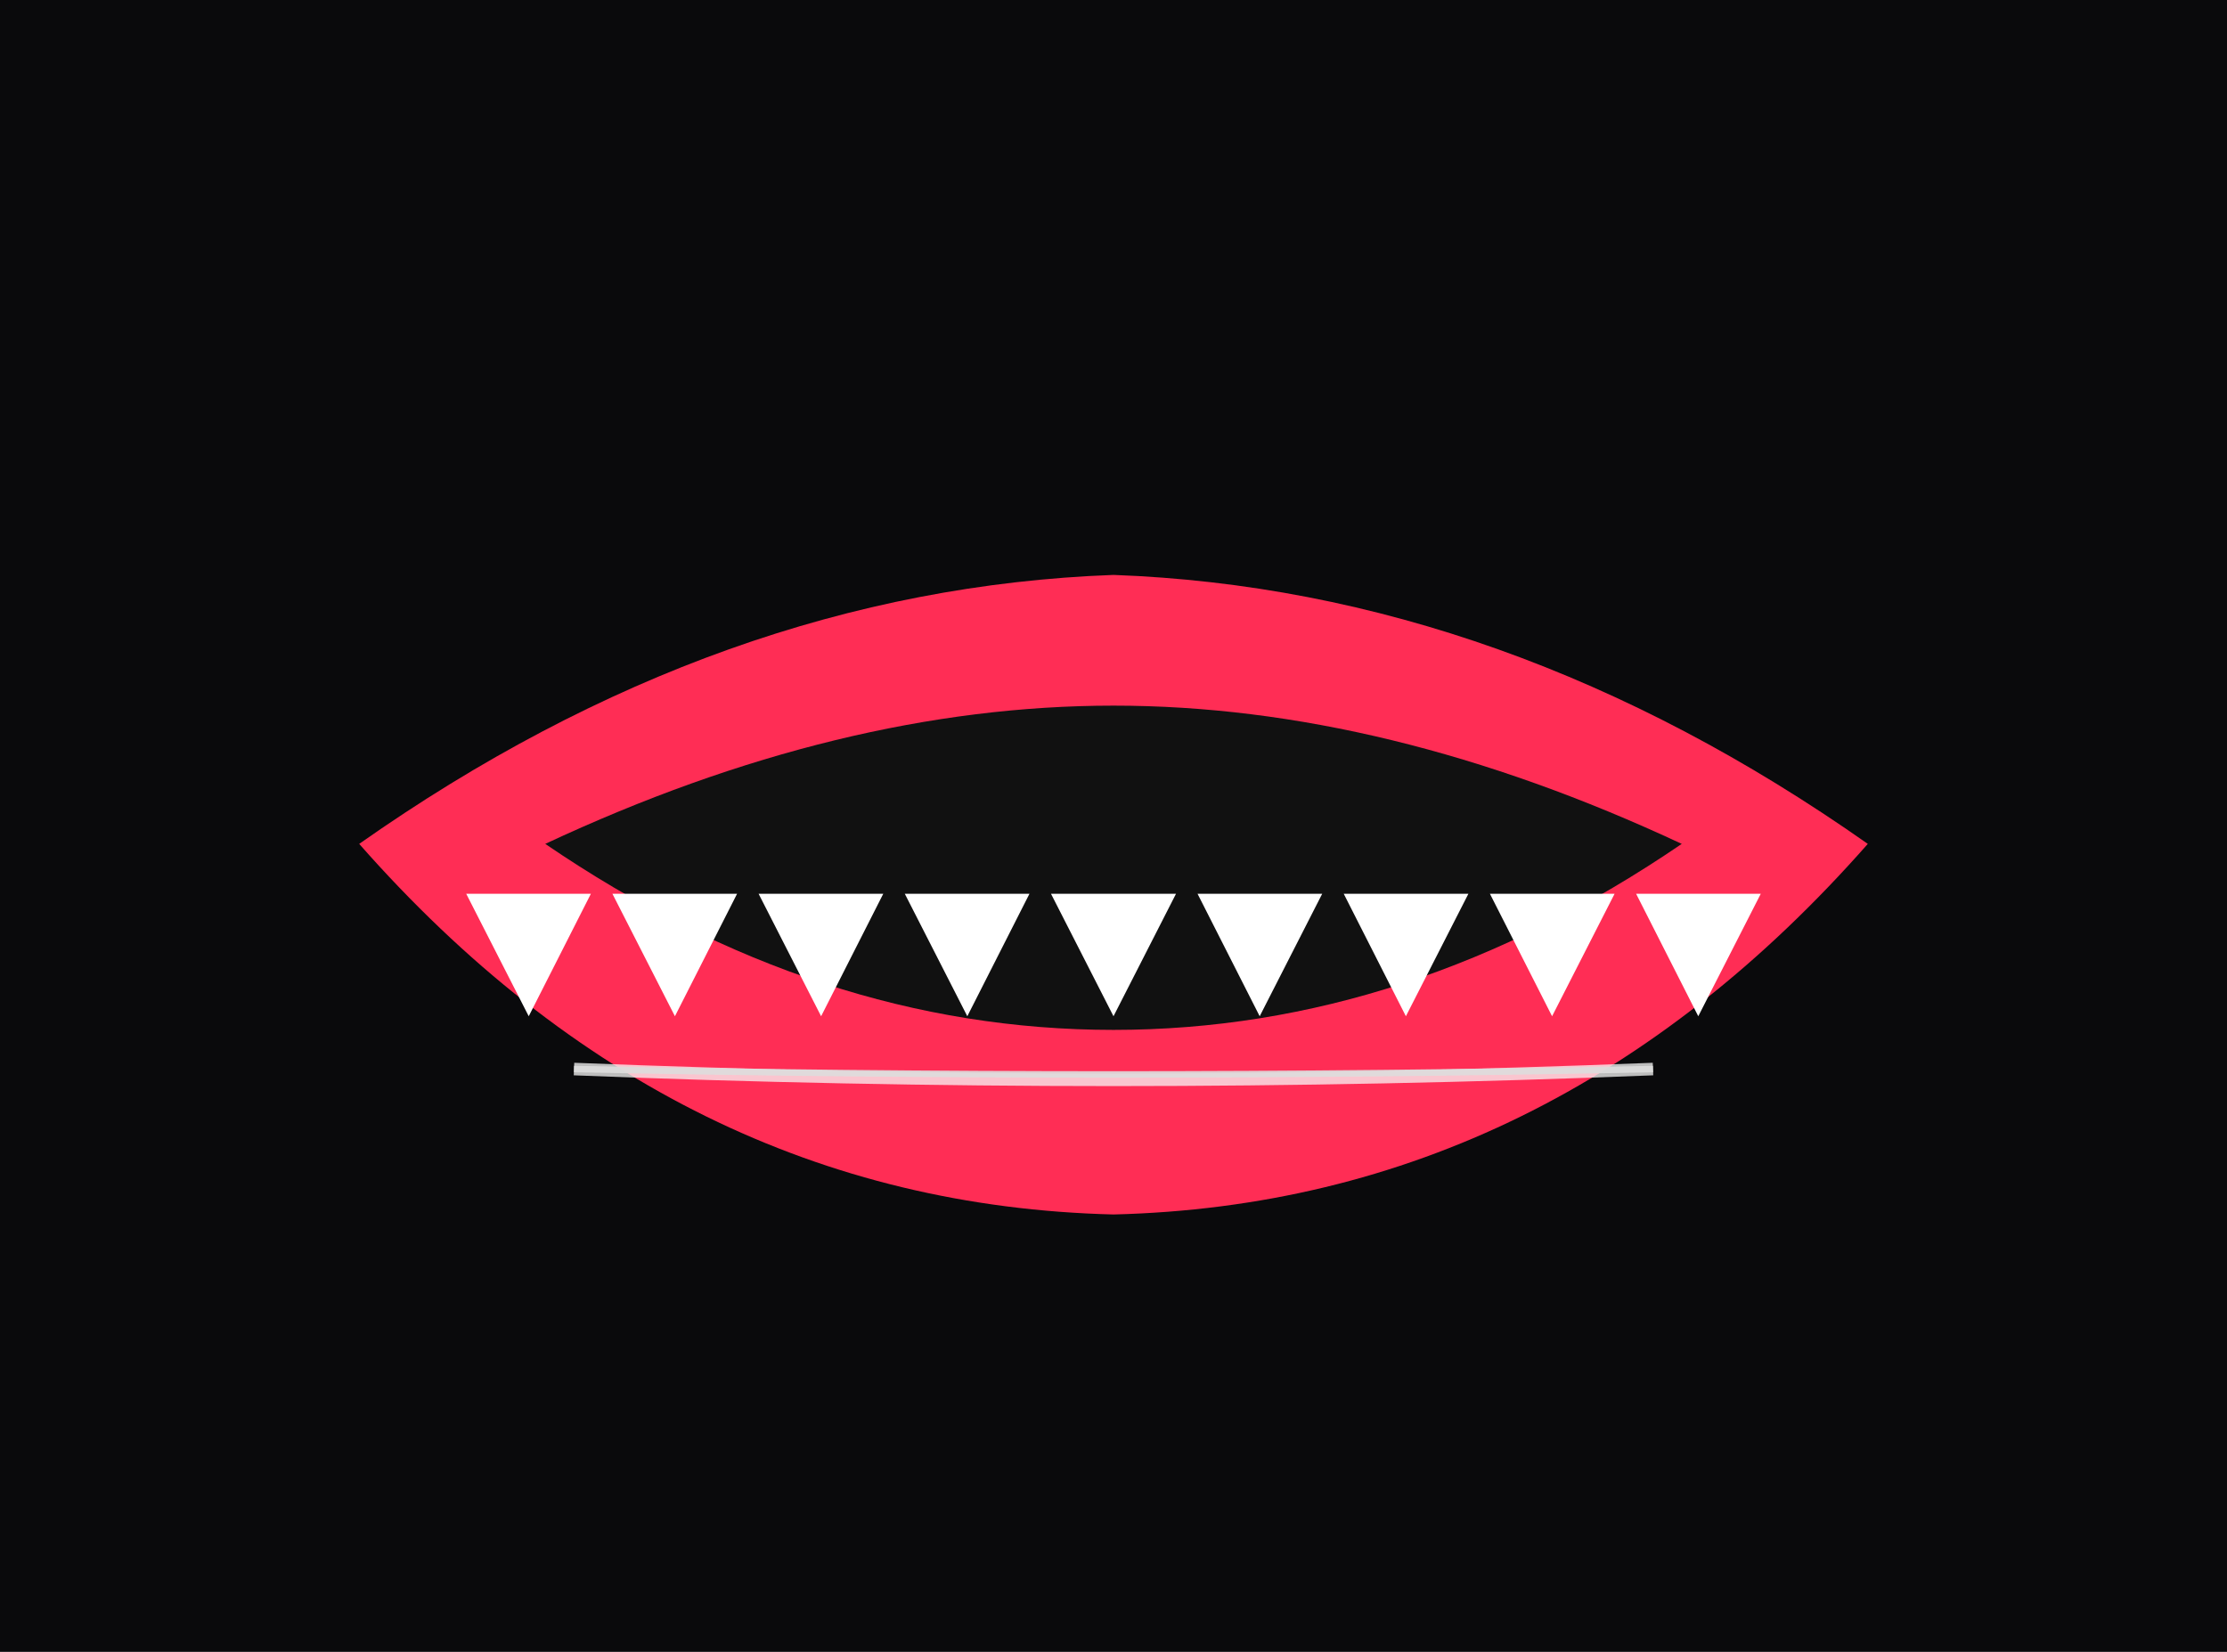
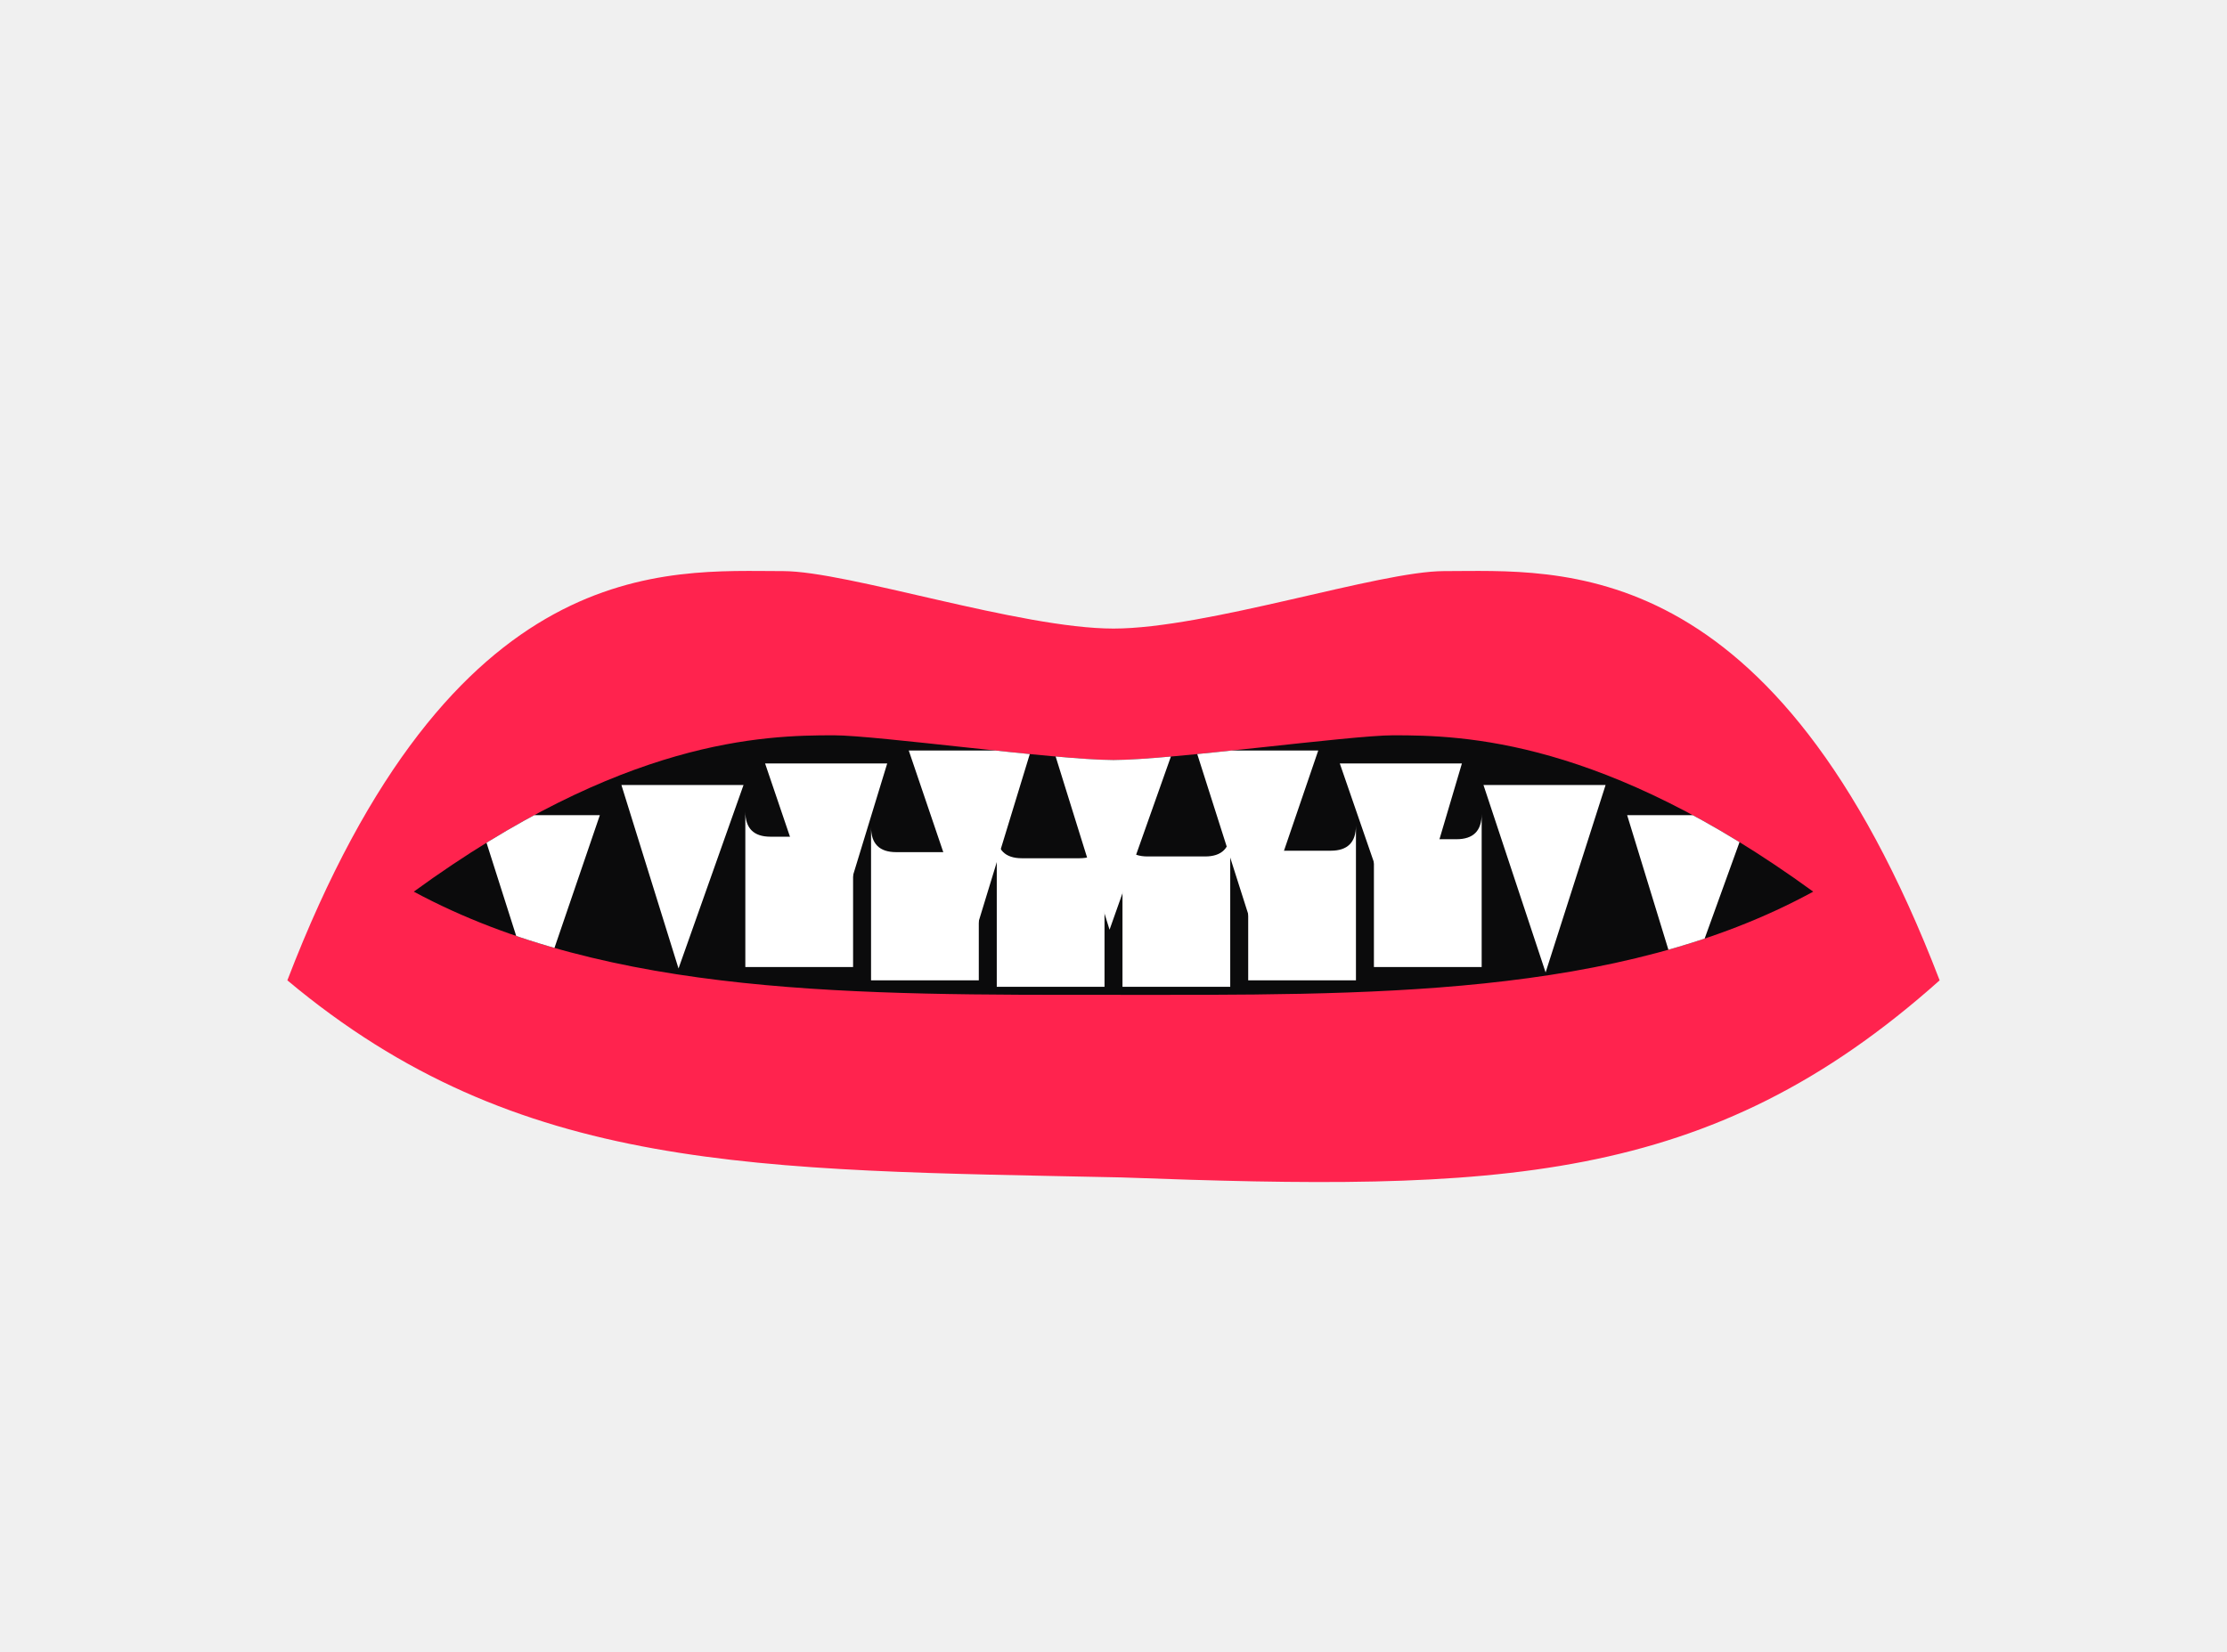
<svg xmlns="http://www.w3.org/2000/svg" width="620" height="460" viewBox="0 0 620 460">
-   <rect width="100%" height="100%" fill="#0a0a0c" />
-   <path d="M 100.0 235 Q 200.8 164.1 310 160.1 Q 419.2 164.1 520.0 235 Q 431.8 335.2 310 338.2 Q 188.2 335.2 100.0 235 Z" fill="#ff2d55" />
-   <path d="M 151.8 235 Q 234.1 196.5 310 196.5 Q 385.9 196.5 468.2 235 Q 392.3 286.8 310 286.8 Q 227.7 286.8 151.8 235 Z" fill="#111111" />
-   <path d="M 129.8 248.9 L 147.2 283.0 L 164.5 248.9 Z" fill="#ffffff" />
-   <path d="M 170.5 248.9 L 187.9 283.0 L 205.2 248.9 Z" fill="#ffffff" />
-   <path d="M 211.2 248.9 L 228.6 283.0 L 245.9 248.9 Z" fill="#ffffff" />
-   <path d="M 251.9 248.9 L 269.3 283.0 L 286.6 248.9 Z" fill="#ffffff" />
-   <path d="M 292.6 248.9 L 310.0 283.0 L 327.4 248.9 Z" fill="#ffffff" />
-   <path d="M 333.4 248.9 L 350.7 283.0 L 368.1 248.9 Z" fill="#ffffff" />
-   <path d="M 374.1 248.9 L 391.4 283.0 L 408.8 248.9 Z" fill="#ffffff" />
-   <path d="M 414.8 248.9 L 432.1 283.0 L 449.5 248.9 Z" fill="#ffffff" />
-   <path d="M 455.5 248.9 L 472.8 283.0 L 490.2 248.9 Z" fill="#ffffff" />
-   <path d="M 159.8 297.7 Q 310 303.7 460.2 297.7" fill="none" stroke="#f8f8f8" stroke-width="3.5" opacity="0.75" />
-   <path d="M 159.8 297.7 Q 310 300.7 460.2 297.7" fill="none" stroke="#ddd" stroke-width="1.8" opacity="0.9" />
+   <path d="M 80.00 273.00 C 126.05 153.04 185.80 159.04 218.00 159.04 C 236.00 159.04 284.00 175.04 310.00 175.04 C 336.00 175.04 384.00 159.04 402.00 159.04 C 434.20 159.04 493.95 153.04 540.00 273.00 C 475.60 330.52 416.60 331.72 312.16 327.88 C 210.48 325.72 144.40 326.92 80.00 273.00 Z" fill="#ff234e" />
+   <path d="M 115.20 248.30 C 173.64 205.76 212.60 204.76 232.08 204.76 C 244.08 204.76 294.00 211.64 310.00 211.64 C 326.00 211.64 375.92 204.76 387.92 204.76 C 407.40 204.76 446.36 205.76 504.80 248.30 C 450.26 278.12 380.13 277.04 310.00 277.04 C 239.87 277.04 169.74 277.69 115.20 248.30 Z" fill="#0b0b0c" />
+   <clipPath id="c">
+     <path d="M 115.20 248.30 C 173.64 205.76 212.60 204.76 232.08 204.76 C 244.08 204.76 294.00 211.64 310.00 211.64 C 326.00 211.64 375.92 204.76 387.92 204.76 C 407.40 204.76 446.36 205.76 504.80 248.30 C 450.26 278.12 380.13 277.04 310.00 277.04 C 239.87 277.04 169.74 277.69 115.20 248.30 Z" />
+   </clipPath>
+   <g clip-path="url(#c)">
+     <path d="M 133.0 227.0 L 167.0 227.0 L 149.4 278.5 Z" fill="#ffffff" />
+     <path d="M 173.0 218.6 L 207.0 218.6 L 188.9 269.7 Z" fill="#ffffff" />
+     <path d="M 213.0 212.6 L 247.0 212.6 L 230.9 265.3 Z" fill="#ffffff" />
+     <path d="M 253.0 209.0 L 287.0 209.0 L 270.9 261.7 Z" fill="#ffffff" />
+     <path d="M 293.0 207.8 L 327.0 207.8 L 308.9 258.9 Z" fill="#ffffff" />
+     <path d="M 333.0 209.0 L 367.0 209.0 L 349.4 260.5 Z" fill="#ffffff" />
+     <path d="M 373.0 212.6 L 407.0 212.6 L 391.3 265.6 Z" fill="#ffffff" />
+     <path d="M 413.0 218.6 L 447.0 218.6 L 430.3 270.8 Z" fill="#ffffff" />
+     <path d="M 453.0 227.0 L 487.0 227.0 L 468.6 277.9 Z" fill="#ffffff" />
+     <path d="M 207.5 269.3 L 237.5 269.3 L 237.5 226.0 Q 237.5 233.0 230.5 233.0 L 214.5 233.0 Q 207.5 233.0 207.5 226.0 Z" fill="#ffffff" />
+     <path d="M 242.5 273.0 L 272.5 273.0 L 272.5 230.3 Q 272.5 237.3 265.5 237.3 L 249.5 237.3 Q 242.5 237.3 242.5 230.3 Z" fill="#ffffff" />
+     <path d="M 277.5 274.8 L 307.5 274.8 L 307.5 232.0 Q 307.5 239.0 300.5 239.0 L 284.5 239.0 Q 277.5 239.0 277.5 232.0 Z" fill="#ffffff" />
+     <path d="M 312.5 274.8 L 342.5 274.8 L 342.5 231.5 Q 342.5 238.5 335.5 238.5 L 319.5 238.5 Q 312.5 238.5 312.5 231.5 Z" fill="#ffffff" />
+     <path d="M 347.5 273.0 L 377.5 273.0 L 377.5 229.9 Q 377.5 236.9 370.5 236.9 L 354.5 236.9 Q 347.5 236.9 347.5 229.9 Z" fill="#ffffff" />
+     <path d="M 382.5 269.3 L 412.5 269.3 L 412.5 226.7 Q 412.5 233.7 405.5 233.7 L 389.5 233.7 Q 382.5 233.7 382.5 226.7 Z" fill="#ffffff" />
+   </g>
</svg>
